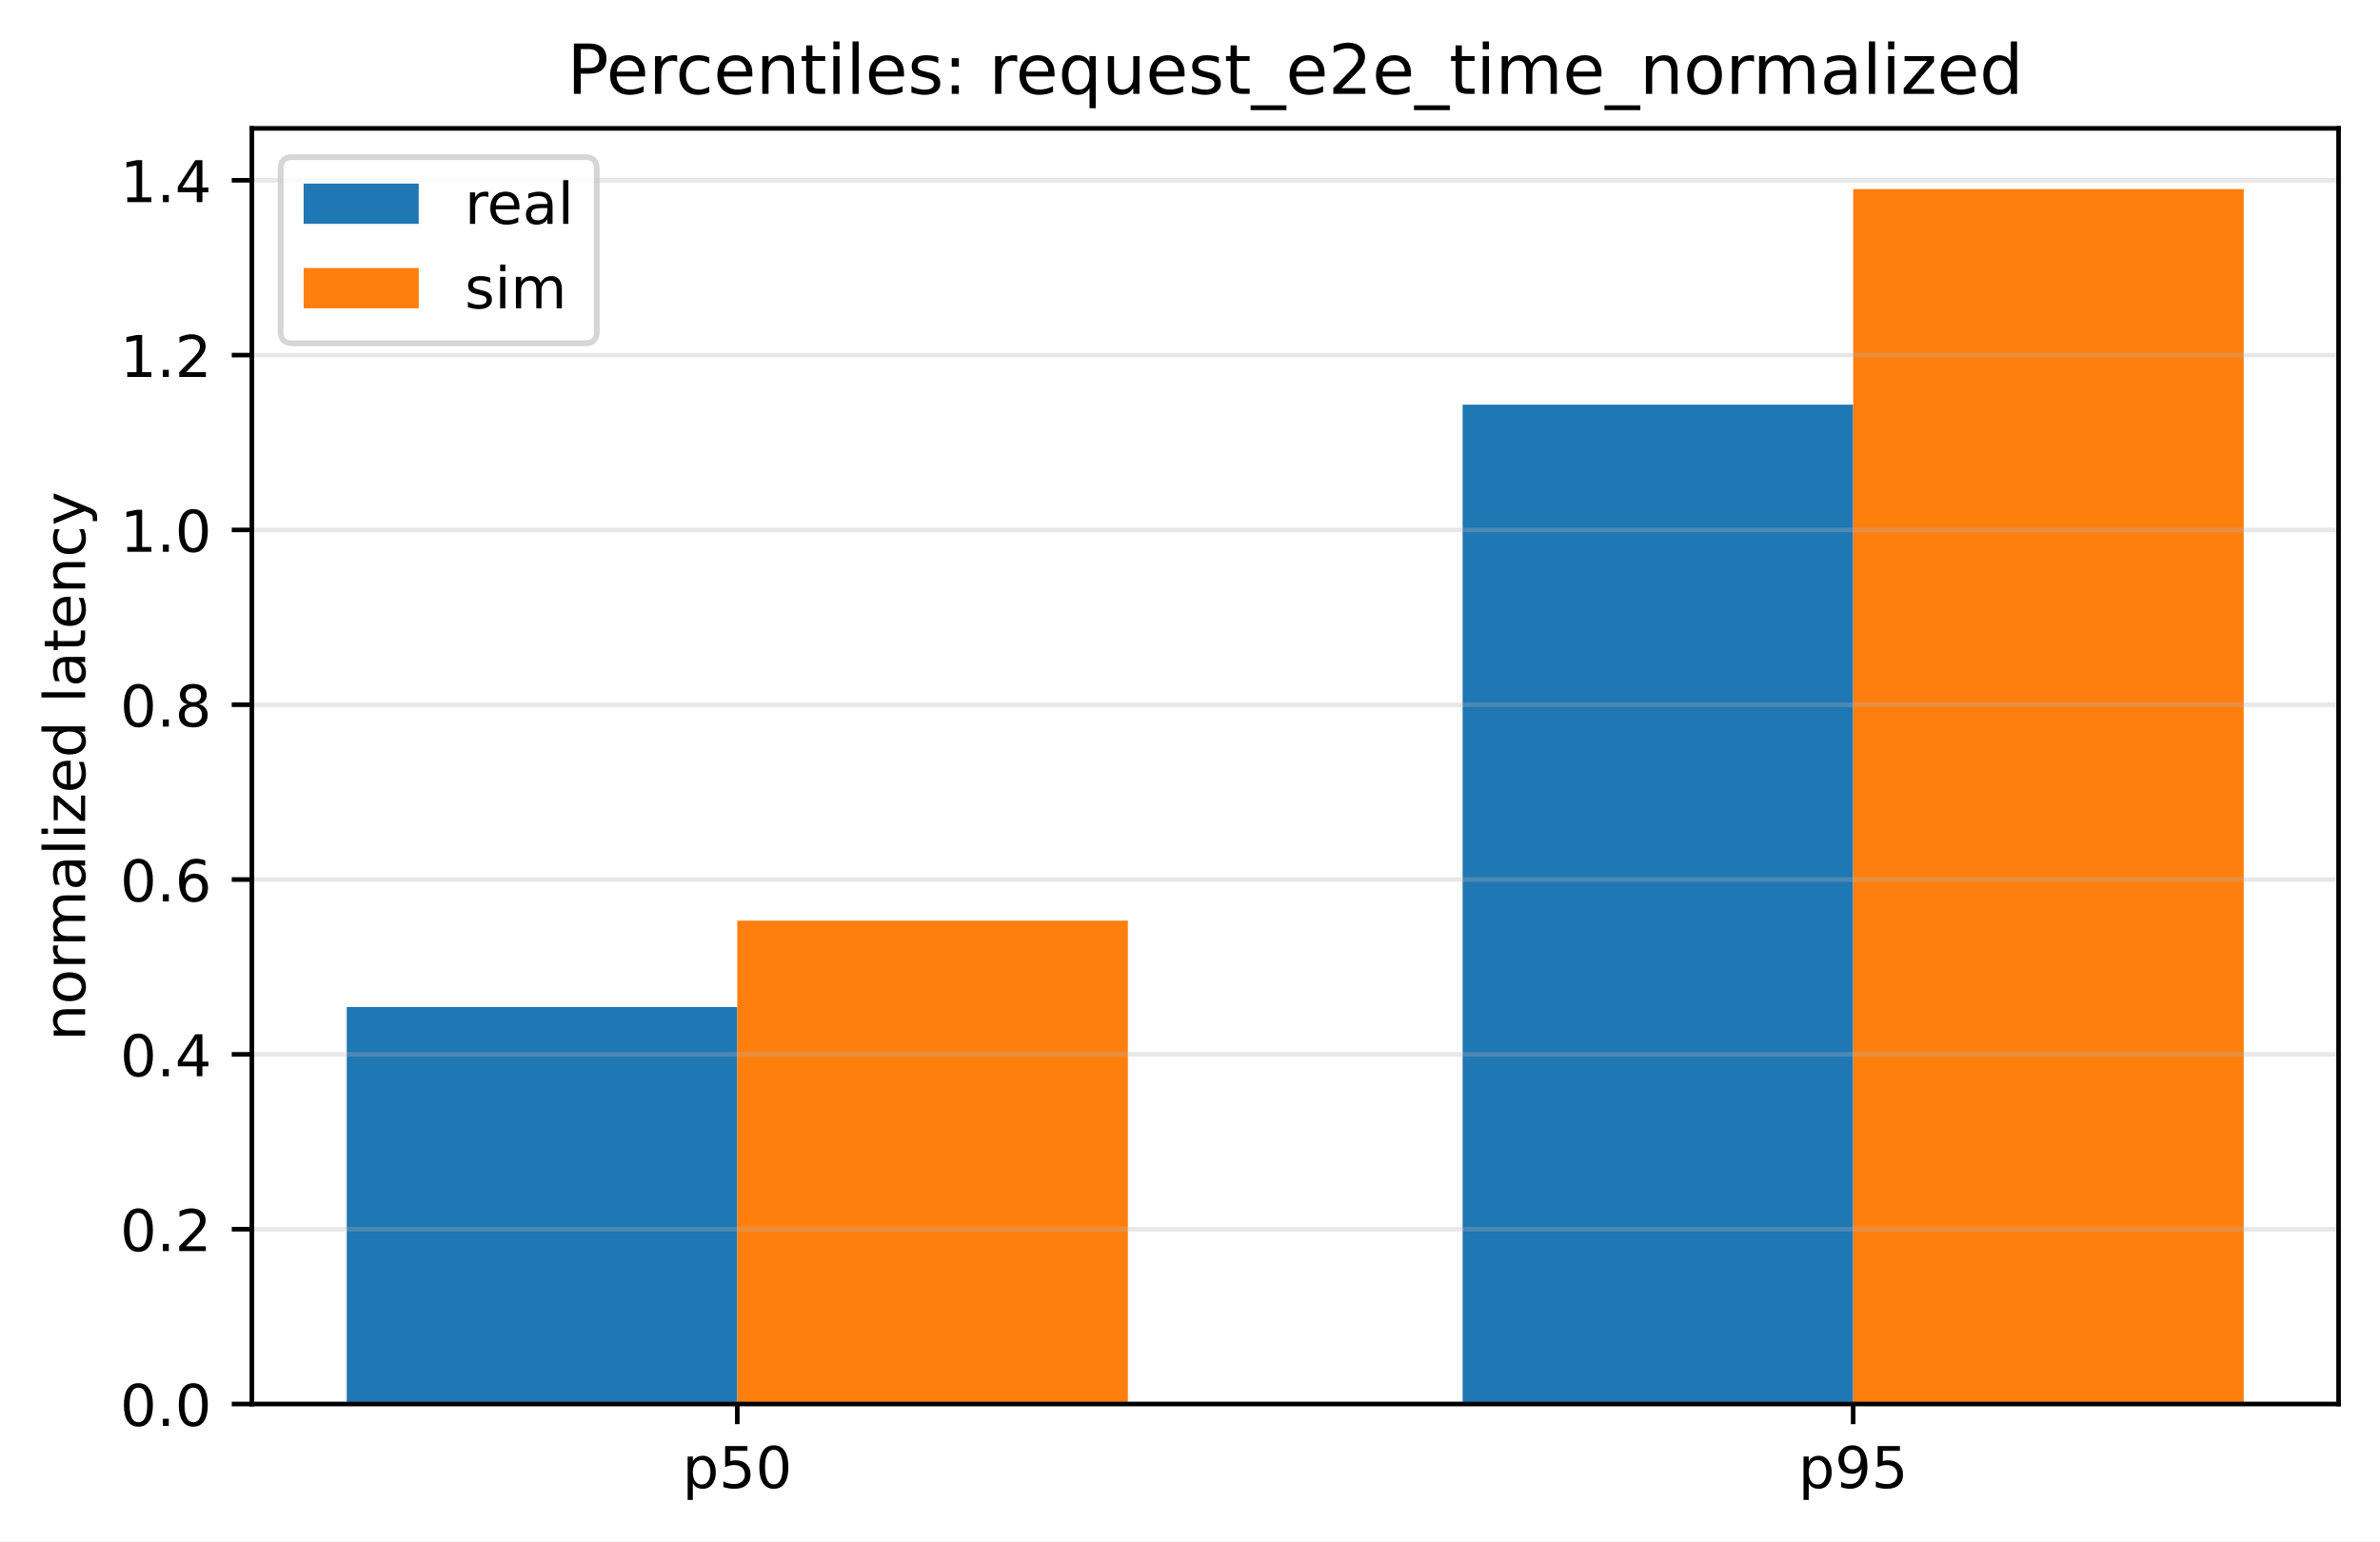
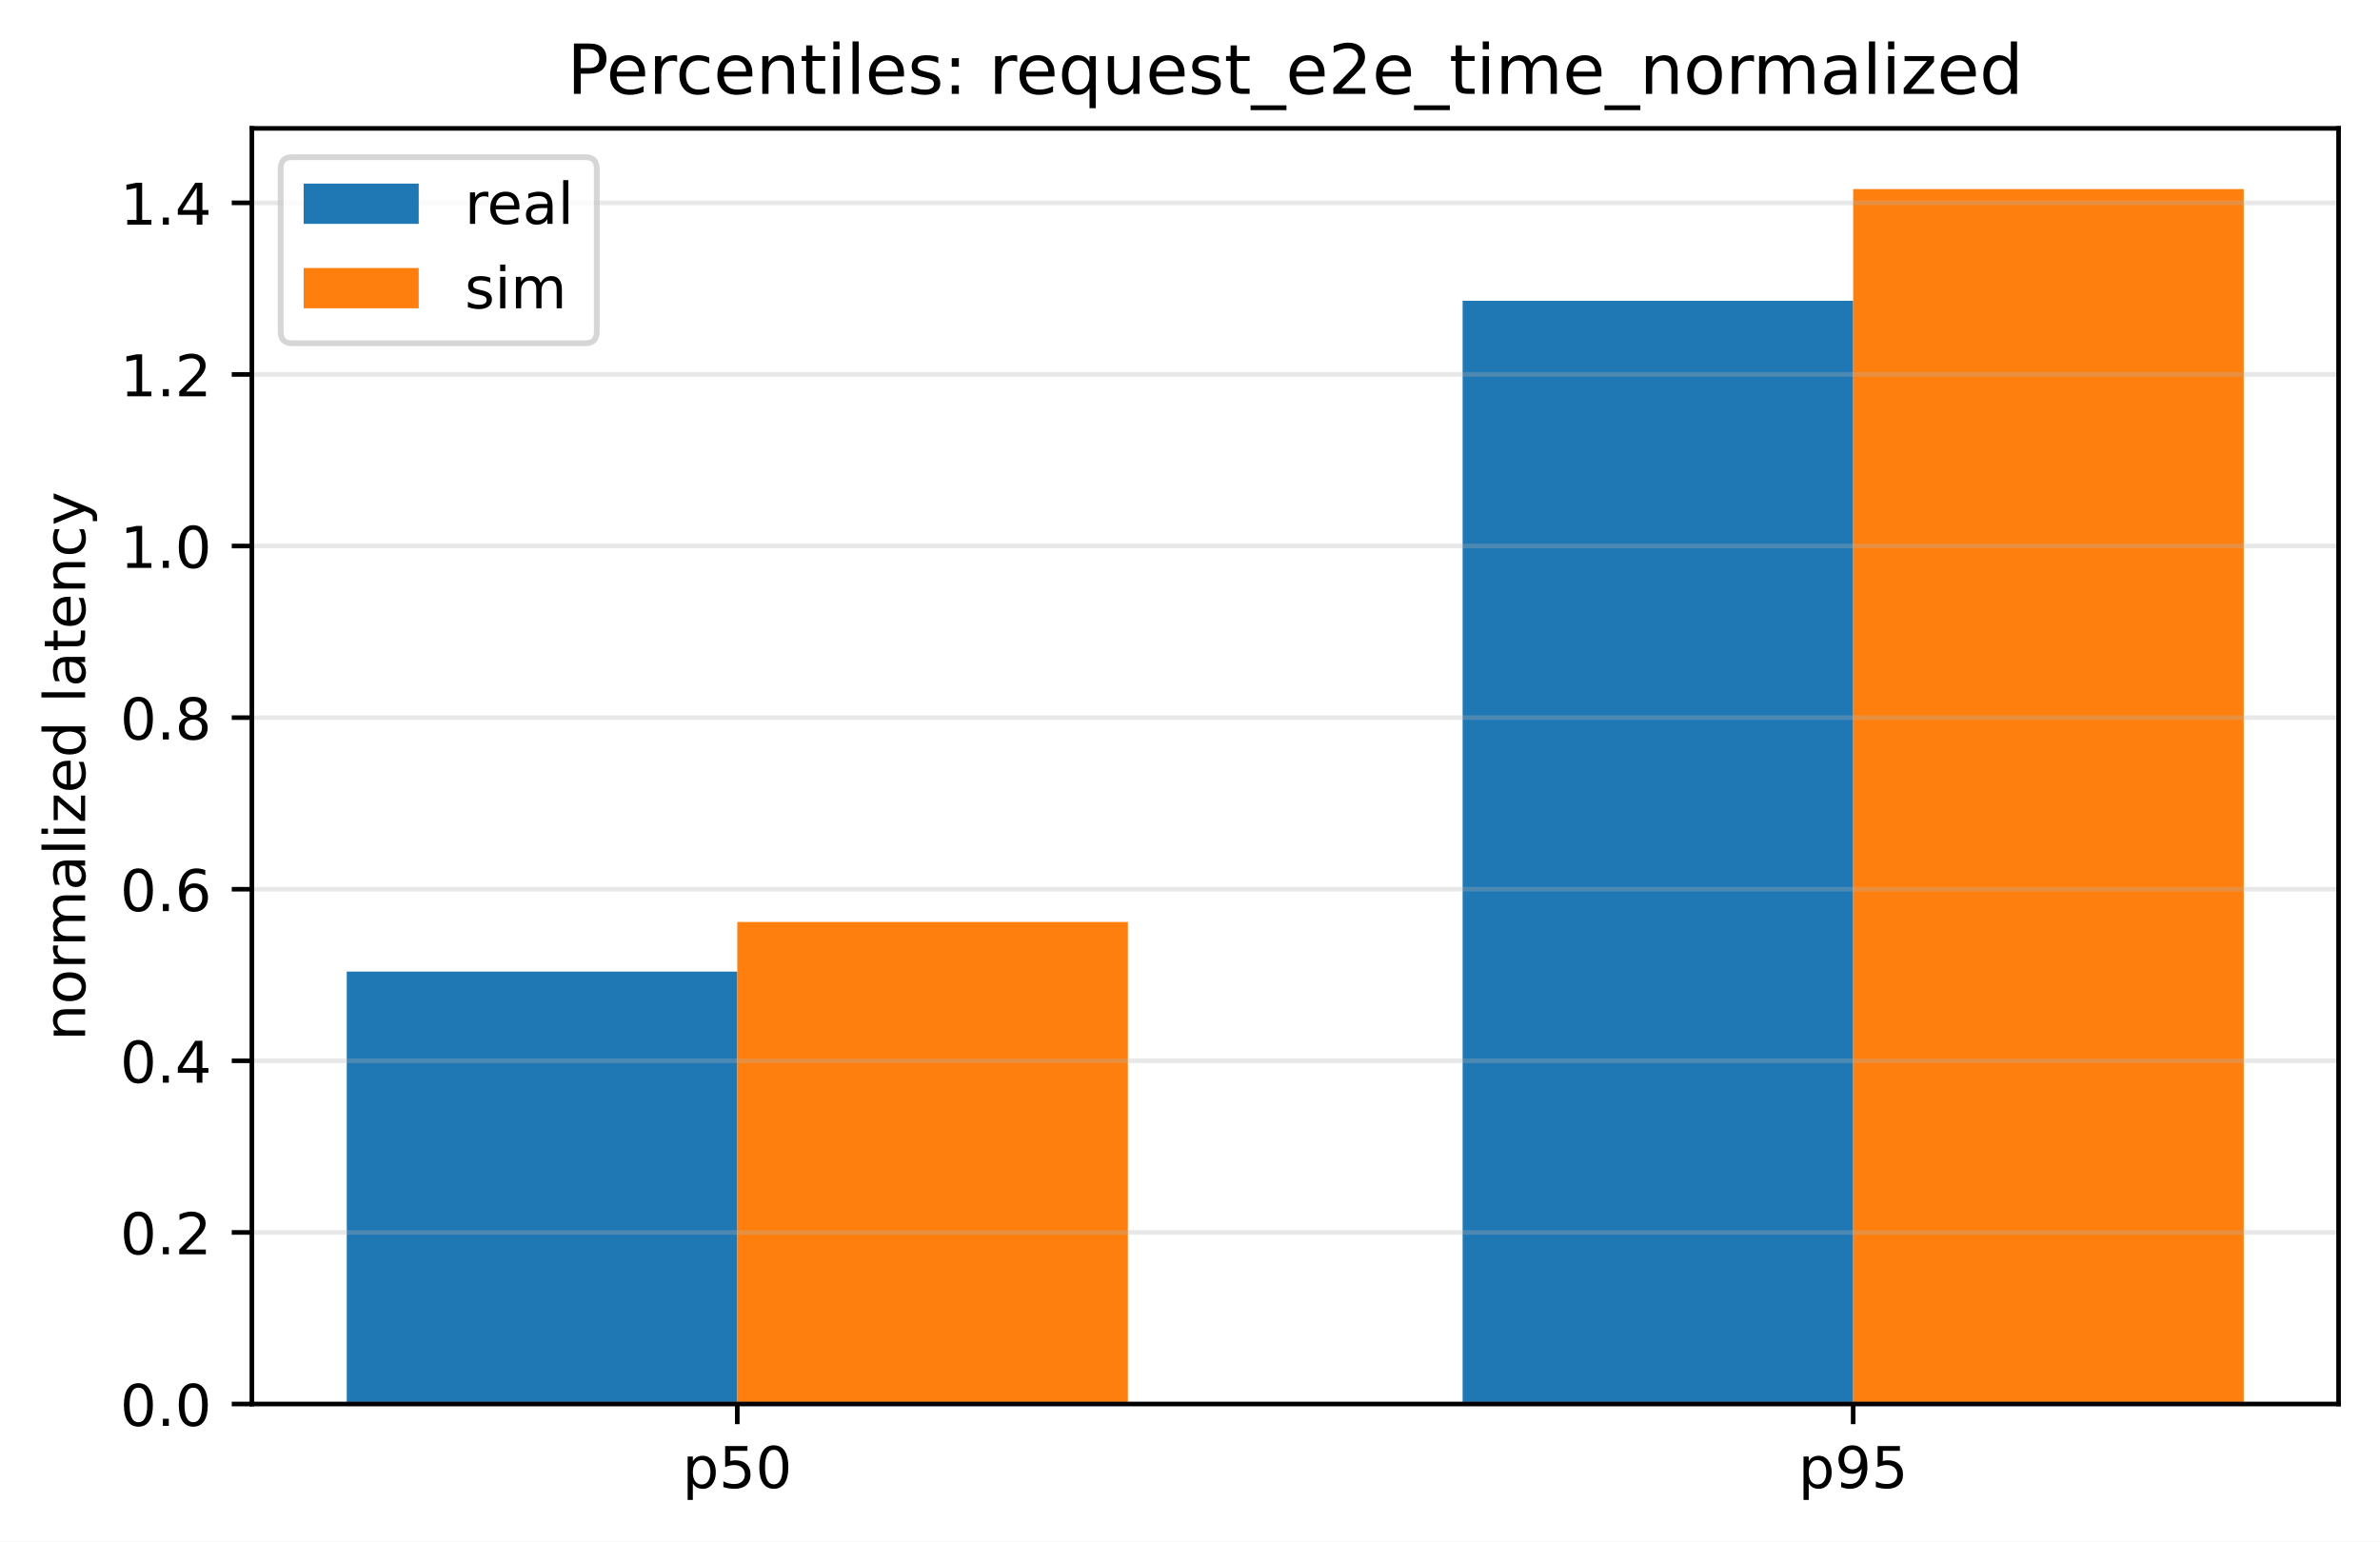
<svg xmlns="http://www.w3.org/2000/svg" xmlns:xlink="http://www.w3.org/1999/xlink" width="413.681pt" height="267.956pt" viewBox="0 0 413.681 267.956" version="1.1">
  <defs>
    <style type="text/css">*{stroke-linejoin: round; stroke-linecap: butt}</style>
  </defs>
  <g id="figure_1">
    <g id="patch_1">
      <path d="M 0 267.956  L 413.681 267.956  L 413.681 0  L 0 0  z " style="fill: #ffffff" />
    </g>
    <g id="axes_1">
      <g id="patch_2">
        <path d="M 43.781 244.078  L 406.481 244.078  L 406.481 22.318  L 43.781 22.318  z " style="fill: #ffffff" />
      </g>
      <g id="patch_3">
-         <path d="M 60.268 244.078  L 128.153 244.078  L 128.153 175.066  L 60.268 175.066  z " clip-path="url(#p153c83474e)" style="fill: #1f77b4" />
+         <path d="M 60.268 244.078  L 128.153 244.078  L 128.153 168.901  L 60.268 168.901  z " clip-path="url(#p427561ebef)" style="fill: #1f77b4" />
      </g>
      <g id="patch_4">
-         <path d="M 254.225 244.078  L 322.11 244.078  L 322.11 70.345  L 254.225 70.345  z " clip-path="url(#p153c83474e)" style="fill: #1f77b4" />
+         <path d="M 254.225 244.078  L 322.11 244.078  L 322.11 52.286  L 254.225 52.286  z " clip-path="url(#p427561ebef)" style="fill: #1f77b4" />
      </g>
      <g id="patch_5">
-         <path d="M 128.153 244.078  L 196.038 244.078  L 196.038 160.04  L 128.153 160.04  z " clip-path="url(#p153c83474e)" style="fill: #ff7f0e" />
+         <path d="M 128.153 244.078  L 196.038 244.078  L 196.038 160.273  L 128.153 160.273  z " clip-path="url(#p427561ebef)" style="fill: #ff7f0e" />
      </g>
      <g id="patch_6">
-         <path d="M 322.11 244.078  L 389.995 244.078  L 389.995 32.878  L 322.11 32.878  z " clip-path="url(#p153c83474e)" style="fill: #ff7f0e" />
+         <path d="M 322.11 244.078  L 389.995 244.078  L 389.995 32.878  L 322.11 32.878  z " clip-path="url(#p427561ebef)" style="fill: #ff7f0e" />
      </g>
      <g id="matplotlib.axis_1">
        <g id="xtick_1">
          <g id="line2d_1">
            <defs>
-               <path id="me3eec54901" d="M 0 0  L 0 3.5  " style="stroke: #000000; stroke-width: 0.8" />
+               <path id="m66212d09f5" d="M 0 0  L 0 3.5  " style="stroke: #000000; stroke-width: 0.8" />
            </defs>
            <g>
-               <use xlink:href="#me3eec54901" x="128.153" y="244.078" style="stroke: #000000; stroke-width: 0.8" />
+               <use xlink:href="#m66212d09f5" x="128.153" y="244.078" style="stroke: #000000; stroke-width: 0.8" />
            </g>
          </g>
          <g id="text_1">
            <g transform="translate(118.6159 258.6766) scale(0.1 -0.1)">
              <defs>
                <path id="DejaVuSans-70" d="M 1159 525  L 1159 -1331  L 581 -1331  L 581 3500  L 1159 3500  L 1159 2969  Q 1341 3281 1617 3432  Q 1894 3584 2278 3584  Q 2916 3584 3314 3078  Q 3713 2572 3713 1747  Q 3713 922 3314 415  Q 2916 -91 2278 -91  Q 1894 -91 1617 61  Q 1341 213 1159 525  z M 3116 1747  Q 3116 2381 2855 2742  Q 2594 3103 2138 3103  Q 1681 3103 1420 2742  Q 1159 2381 1159 1747  Q 1159 1113 1420 752  Q 1681 391 2138 391  Q 2594 391 2855 752  Q 3116 1113 3116 1747  z " transform="scale(0.015625)" />
                <path id="DejaVuSans-35" d="M 691 4666  L 3169 4666  L 3169 4134  L 1269 4134  L 1269 2991  Q 1406 3038 1543 3061  Q 1681 3084 1819 3084  Q 2600 3084 3056 2656  Q 3513 2228 3513 1497  Q 3513 744 3044 326  Q 2575 -91 1722 -91  Q 1428 -91 1123 -41  Q 819 9 494 109  L 494 744  Q 775 591 1075 516  Q 1375 441 1709 441  Q 2250 441 2565 725  Q 2881 1009 2881 1497  Q 2881 1984 2565 2268  Q 2250 2553 1709 2553  Q 1456 2553 1204 2497  Q 953 2441 691 2322  L 691 4666  z " transform="scale(0.015625)" />
                <path id="DejaVuSans-30" d="M 2034 4250  Q 1547 4250 1301 3770  Q 1056 3291 1056 2328  Q 1056 1369 1301 889  Q 1547 409 2034 409  Q 2525 409 2770 889  Q 3016 1369 3016 2328  Q 3016 3291 2770 3770  Q 2525 4250 2034 4250  z M 2034 4750  Q 2819 4750 3233 4129  Q 3647 3509 3647 2328  Q 3647 1150 3233 529  Q 2819 -91 2034 -91  Q 1250 -91 836 529  Q 422 1150 422 2328  Q 422 3509 836 4129  Q 1250 4750 2034 4750  z " transform="scale(0.015625)" />
              </defs>
              <use xlink:href="#DejaVuSans-70" />
              <use xlink:href="#DejaVuSans-35" transform="translate(63.47656 0)" />
              <use xlink:href="#DejaVuSans-30" transform="translate(127.0996 0)" />
            </g>
          </g>
        </g>
        <g id="xtick_2">
          <g id="line2d_2">
            <g>
-               <use xlink:href="#me3eec54901" x="322.11" y="244.078" style="stroke: #000000; stroke-width: 0.8" />
+               <use xlink:href="#m66212d09f5" x="322.11" y="244.078" style="stroke: #000000; stroke-width: 0.8" />
            </g>
          </g>
          <g id="text_2">
            <g transform="translate(312.5731 258.6766) scale(0.1 -0.1)">
              <defs>
                <path id="DejaVuSans-39" d="M 703 97  L 703 672  Q 941 559 1184 500  Q 1428 441 1663 441  Q 2288 441 2617 861  Q 2947 1281 2994 2138  Q 2813 1869 2534 1725  Q 2256 1581 1919 1581  Q 1219 1581 811 2004  Q 403 2428 403 3163  Q 403 3881 828 4315  Q 1253 4750 1959 4750  Q 2769 4750 3195 4129  Q 3622 3509 3622 2328  Q 3622 1225 3098 567  Q 2575 -91 1691 -91  Q 1453 -91 1209 -44  Q 966 3 703 97  z M 1959 2075  Q 2384 2075 2632 2365  Q 2881 2656 2881 3163  Q 2881 3666 2632 3958  Q 2384 4250 1959 4250  Q 1534 4250 1286 3958  Q 1038 3666 1038 3163  Q 1038 2656 1286 2365  Q 1534 2075 1959 2075  z " transform="scale(0.015625)" />
              </defs>
              <use xlink:href="#DejaVuSans-70" />
              <use xlink:href="#DejaVuSans-39" transform="translate(63.47656 0)" />
              <use xlink:href="#DejaVuSans-35" transform="translate(127.0996 0)" />
            </g>
          </g>
        </g>
      </g>
      <g id="matplotlib.axis_2">
        <g id="ytick_1">
          <g id="line2d_3">
-             <path d="M 43.781 244.078  L 406.481 244.078  " clip-path="url(#p153c83474e)" style="fill: none; stroke: #b0b0b0; stroke-opacity: 0.3; stroke-width: 0.8; stroke-linecap: square" />
+             <path d="M 43.781 244.078  L 406.481 244.078  " clip-path="url(#p427561ebef)" style="fill: none; stroke: #b0b0b0; stroke-opacity: 0.3; stroke-width: 0.8; stroke-linecap: square" />
          </g>
          <g id="line2d_4">
            <defs>
-               <path id="mb2bf81fbe6" d="M 0 0  L -3.5 0  " style="stroke: #000000; stroke-width: 0.8" />
+               <path id="m6709bab7e6" d="M 0 0  L -3.5 0  " style="stroke: #000000; stroke-width: 0.8" />
            </defs>
            <g>
-               <use xlink:href="#mb2bf81fbe6" x="43.781" y="244.078" style="stroke: #000000; stroke-width: 0.8" />
+               <use xlink:href="#m6709bab7e6" x="43.781" y="244.078" style="stroke: #000000; stroke-width: 0.8" />
            </g>
          </g>
          <g id="text_3">
            <g transform="translate(20.87813 247.8773) scale(0.1 -0.1)">
              <defs>
                <path id="DejaVuSans-2e" d="M 684 794  L 1344 794  L 1344 0  L 684 0  L 684 794  z " transform="scale(0.015625)" />
              </defs>
              <use xlink:href="#DejaVuSans-30" />
              <use xlink:href="#DejaVuSans-2e" transform="translate(63.62305 0)" />
              <use xlink:href="#DejaVuSans-30" transform="translate(95.41016 0)" />
            </g>
          </g>
        </g>
        <g id="ytick_2">
          <g id="line2d_5">
-             <path d="M 43.781 213.687  L 406.481 213.687  " clip-path="url(#p153c83474e)" style="fill: none; stroke: #b0b0b0; stroke-opacity: 0.3; stroke-width: 0.8; stroke-linecap: square" />
+             <path d="M 43.781 214.247  L 406.481 214.247  " clip-path="url(#p427561ebef)" style="fill: none; stroke: #b0b0b0; stroke-opacity: 0.3; stroke-width: 0.8; stroke-linecap: square" />
          </g>
          <g id="line2d_6">
            <g>
-               <use xlink:href="#mb2bf81fbe6" x="43.781" y="213.687" style="stroke: #000000; stroke-width: 0.8" />
+               <use xlink:href="#m6709bab7e6" x="43.781" y="214.247" style="stroke: #000000; stroke-width: 0.8" />
            </g>
          </g>
          <g id="text_4">
-             <g transform="translate(20.87813 217.4862) scale(0.1 -0.1)">
+             <g transform="translate(20.87813 218.0461) scale(0.1 -0.1)">
              <defs>
                <path id="DejaVuSans-32" d="M 1228 531  L 3431 531  L 3431 0  L 469 0  L 469 531  Q 828 903 1448 1529  Q 2069 2156 2228 2338  Q 2531 2678 2651 2914  Q 2772 3150 2772 3378  Q 2772 3750 2511 3984  Q 2250 4219 1831 4219  Q 1534 4219 1204 4116  Q 875 4013 500 3803  L 500 4441  Q 881 4594 1212 4672  Q 1544 4750 1819 4750  Q 2544 4750 2975 4387  Q 3406 4025 3406 3419  Q 3406 3131 3298 2873  Q 3191 2616 2906 2266  Q 2828 2175 2409 1742  Q 1991 1309 1228 531  z " transform="scale(0.015625)" />
              </defs>
              <use xlink:href="#DejaVuSans-30" />
              <use xlink:href="#DejaVuSans-2e" transform="translate(63.62305 0)" />
              <use xlink:href="#DejaVuSans-32" transform="translate(95.41016 0)" />
            </g>
          </g>
        </g>
        <g id="ytick_3">
          <g id="line2d_7">
-             <path d="M 43.781 183.296  L 406.481 183.296  " clip-path="url(#p153c83474e)" style="fill: none; stroke: #b0b0b0; stroke-opacity: 0.3; stroke-width: 0.8; stroke-linecap: square" />
+             <path d="M 43.781 184.416  L 406.481 184.416  " clip-path="url(#p427561ebef)" style="fill: none; stroke: #b0b0b0; stroke-opacity: 0.3; stroke-width: 0.8; stroke-linecap: square" />
          </g>
          <g id="line2d_8">
            <g>
-               <use xlink:href="#mb2bf81fbe6" x="43.781" y="183.296" style="stroke: #000000; stroke-width: 0.8" />
+               <use xlink:href="#m6709bab7e6" x="43.781" y="184.416" style="stroke: #000000; stroke-width: 0.8" />
            </g>
          </g>
          <g id="text_5">
-             <g transform="translate(20.87813 187.095) scale(0.1 -0.1)">
+             <g transform="translate(20.87813 188.2148) scale(0.1 -0.1)">
              <defs>
                <path id="DejaVuSans-34" d="M 2419 4116  L 825 1625  L 2419 1625  L 2419 4116  z M 2253 4666  L 3047 4666  L 3047 1625  L 3713 1625  L 3713 1100  L 3047 1100  L 3047 0  L 2419 0  L 2419 1100  L 313 1100  L 313 1709  L 2253 4666  z " transform="scale(0.015625)" />
              </defs>
              <use xlink:href="#DejaVuSans-30" />
              <use xlink:href="#DejaVuSans-2e" transform="translate(63.62305 0)" />
              <use xlink:href="#DejaVuSans-34" transform="translate(95.41016 0)" />
            </g>
          </g>
        </g>
        <g id="ytick_4">
          <g id="line2d_9">
-             <path d="M 43.781 152.905  L 406.481 152.905  " clip-path="url(#p153c83474e)" style="fill: none; stroke: #b0b0b0; stroke-opacity: 0.3; stroke-width: 0.8; stroke-linecap: square" />
+             <path d="M 43.781 154.584  L 406.481 154.584  " clip-path="url(#p427561ebef)" style="fill: none; stroke: #b0b0b0; stroke-opacity: 0.3; stroke-width: 0.8; stroke-linecap: square" />
          </g>
          <g id="line2d_10">
            <g>
-               <use xlink:href="#mb2bf81fbe6" x="43.781" y="152.905" style="stroke: #000000; stroke-width: 0.8" />
+               <use xlink:href="#m6709bab7e6" x="43.781" y="154.584" style="stroke: #000000; stroke-width: 0.8" />
            </g>
          </g>
          <g id="text_6">
-             <g transform="translate(20.87813 156.7038) scale(0.1 -0.1)">
+             <g transform="translate(20.87813 158.3835) scale(0.1 -0.1)">
              <defs>
                <path id="DejaVuSans-36" d="M 2113 2584  Q 1688 2584 1439 2293  Q 1191 2003 1191 1497  Q 1191 994 1439 701  Q 1688 409 2113 409  Q 2538 409 2786 701  Q 3034 994 3034 1497  Q 3034 2003 2786 2293  Q 2538 2584 2113 2584  z M 3366 4563  L 3366 3988  Q 3128 4100 2886 4159  Q 2644 4219 2406 4219  Q 1781 4219 1451 3797  Q 1122 3375 1075 2522  Q 1259 2794 1537 2939  Q 1816 3084 2150 3084  Q 2853 3084 3261 2657  Q 3669 2231 3669 1497  Q 3669 778 3244 343  Q 2819 -91 2113 -91  Q 1303 -91 875 529  Q 447 1150 447 2328  Q 447 3434 972 4092  Q 1497 4750 2381 4750  Q 2619 4750 2861 4703  Q 3103 4656 3366 4563  z " transform="scale(0.015625)" />
              </defs>
              <use xlink:href="#DejaVuSans-30" />
              <use xlink:href="#DejaVuSans-2e" transform="translate(63.62305 0)" />
              <use xlink:href="#DejaVuSans-36" transform="translate(95.41016 0)" />
            </g>
          </g>
        </g>
        <g id="ytick_5">
          <g id="line2d_11">
-             <path d="M 43.781 122.513  L 406.481 122.513  " clip-path="url(#p153c83474e)" style="fill: none; stroke: #b0b0b0; stroke-opacity: 0.3; stroke-width: 0.8; stroke-linecap: square" />
+             <path d="M 43.781 124.753  L 406.481 124.753  " clip-path="url(#p427561ebef)" style="fill: none; stroke: #b0b0b0; stroke-opacity: 0.3; stroke-width: 0.8; stroke-linecap: square" />
          </g>
          <g id="line2d_12">
            <g>
-               <use xlink:href="#mb2bf81fbe6" x="43.781" y="122.513" style="stroke: #000000; stroke-width: 0.8" />
+               <use xlink:href="#m6709bab7e6" x="43.781" y="124.753" style="stroke: #000000; stroke-width: 0.8" />
            </g>
          </g>
          <g id="text_7">
-             <g transform="translate(20.87813 126.3126) scale(0.1 -0.1)">
+             <g transform="translate(20.87813 128.5522) scale(0.1 -0.1)">
              <defs>
                <path id="DejaVuSans-38" d="M 2034 2216  Q 1584 2216 1326 1975  Q 1069 1734 1069 1313  Q 1069 891 1326 650  Q 1584 409 2034 409  Q 2484 409 2743 651  Q 3003 894 3003 1313  Q 3003 1734 2745 1975  Q 2488 2216 2034 2216  z M 1403 2484  Q 997 2584 770 2862  Q 544 3141 544 3541  Q 544 4100 942 4425  Q 1341 4750 2034 4750  Q 2731 4750 3128 4425  Q 3525 4100 3525 3541  Q 3525 3141 3298 2862  Q 3072 2584 2669 2484  Q 3125 2378 3379 2068  Q 3634 1759 3634 1313  Q 3634 634 3220 271  Q 2806 -91 2034 -91  Q 1263 -91 848 271  Q 434 634 434 1313  Q 434 1759 690 2068  Q 947 2378 1403 2484  z M 1172 3481  Q 1172 3119 1398 2916  Q 1625 2713 2034 2713  Q 2441 2713 2670 2916  Q 2900 3119 2900 3481  Q 2900 3844 2670 4047  Q 2441 4250 2034 4250  Q 1625 4250 1398 4047  Q 1172 3844 1172 3481  z " transform="scale(0.015625)" />
              </defs>
              <use xlink:href="#DejaVuSans-30" />
              <use xlink:href="#DejaVuSans-2e" transform="translate(63.62305 0)" />
              <use xlink:href="#DejaVuSans-38" transform="translate(95.41016 0)" />
            </g>
          </g>
        </g>
        <g id="ytick_6">
          <g id="line2d_13">
-             <path d="M 43.781 92.122  L 406.481 92.122  " clip-path="url(#p153c83474e)" style="fill: none; stroke: #b0b0b0; stroke-opacity: 0.3; stroke-width: 0.8; stroke-linecap: square" />
+             <path d="M 43.781 94.922  L 406.481 94.922  " clip-path="url(#p427561ebef)" style="fill: none; stroke: #b0b0b0; stroke-opacity: 0.3; stroke-width: 0.8; stroke-linecap: square" />
          </g>
          <g id="line2d_14">
            <g>
-               <use xlink:href="#mb2bf81fbe6" x="43.781" y="92.122" style="stroke: #000000; stroke-width: 0.8" />
+               <use xlink:href="#m6709bab7e6" x="43.781" y="94.922" style="stroke: #000000; stroke-width: 0.8" />
            </g>
          </g>
          <g id="text_8">
-             <g transform="translate(20.87813 95.92138) scale(0.1 -0.1)">
+             <g transform="translate(20.87813 98.72087) scale(0.1 -0.1)">
              <defs>
                <path id="DejaVuSans-31" d="M 794 531  L 1825 531  L 1825 4091  L 703 3866  L 703 4441  L 1819 4666  L 2450 4666  L 2450 531  L 3481 531  L 3481 0  L 794 0  L 794 531  z " transform="scale(0.015625)" />
              </defs>
              <use xlink:href="#DejaVuSans-31" />
              <use xlink:href="#DejaVuSans-2e" transform="translate(63.62305 0)" />
              <use xlink:href="#DejaVuSans-30" transform="translate(95.41016 0)" />
            </g>
          </g>
        </g>
        <g id="ytick_7">
          <g id="line2d_15">
-             <path d="M 43.781 61.731  L 406.481 61.731  " clip-path="url(#p153c83474e)" style="fill: none; stroke: #b0b0b0; stroke-opacity: 0.3; stroke-width: 0.8; stroke-linecap: square" />
+             <path d="M 43.781 65.09  L 406.481 65.09  " clip-path="url(#p427561ebef)" style="fill: none; stroke: #b0b0b0; stroke-opacity: 0.3; stroke-width: 0.8; stroke-linecap: square" />
          </g>
          <g id="line2d_16">
            <g>
-               <use xlink:href="#mb2bf81fbe6" x="43.781" y="61.731" style="stroke: #000000; stroke-width: 0.8" />
+               <use xlink:href="#m6709bab7e6" x="43.781" y="65.09" style="stroke: #000000; stroke-width: 0.8" />
            </g>
          </g>
          <g id="text_9">
-             <g transform="translate(20.87813 65.53019) scale(0.1 -0.1)">
+             <g transform="translate(20.87813 68.88958) scale(0.1 -0.1)">
              <use xlink:href="#DejaVuSans-31" />
              <use xlink:href="#DejaVuSans-2e" transform="translate(63.62305 0)" />
              <use xlink:href="#DejaVuSans-32" transform="translate(95.41016 0)" />
            </g>
          </g>
        </g>
        <g id="ytick_8">
          <g id="line2d_17">
-             <path d="M 43.781 31.34  L 406.481 31.34  " clip-path="url(#p153c83474e)" style="fill: none; stroke: #b0b0b0; stroke-opacity: 0.3; stroke-width: 0.8; stroke-linecap: square" />
+             <path d="M 43.781 35.259  L 406.481 35.259  " clip-path="url(#p427561ebef)" style="fill: none; stroke: #b0b0b0; stroke-opacity: 0.3; stroke-width: 0.8; stroke-linecap: square" />
          </g>
          <g id="line2d_18">
            <g>
-               <use xlink:href="#mb2bf81fbe6" x="43.781" y="31.34" style="stroke: #000000; stroke-width: 0.8" />
+               <use xlink:href="#m6709bab7e6" x="43.781" y="35.259" style="stroke: #000000; stroke-width: 0.8" />
            </g>
          </g>
          <g id="text_10">
-             <g transform="translate(20.87813 35.139) scale(0.1 -0.1)">
+             <g transform="translate(20.87813 39.05828) scale(0.1 -0.1)">
              <use xlink:href="#DejaVuSans-31" />
              <use xlink:href="#DejaVuSans-2e" transform="translate(63.62305 0)" />
              <use xlink:href="#DejaVuSans-34" transform="translate(95.41016 0)" />
            </g>
          </g>
        </g>
        <g id="text_11">
          <g transform="translate(14.79844 180.938) rotate(-90) scale(0.1 -0.1)">
            <defs>
              <path id="DejaVuSans-6e" d="M 3513 2113  L 3513 0  L 2938 0  L 2938 2094  Q 2938 2591 2744 2837  Q 2550 3084 2163 3084  Q 1697 3084 1428 2787  Q 1159 2491 1159 1978  L 1159 0  L 581 0  L 581 3500  L 1159 3500  L 1159 2956  Q 1366 3272 1645 3428  Q 1925 3584 2291 3584  Q 2894 3584 3203 3211  Q 3513 2838 3513 2113  z " transform="scale(0.015625)" />
              <path id="DejaVuSans-6f" d="M 1959 3097  Q 1497 3097 1228 2736  Q 959 2375 959 1747  Q 959 1119 1226 758  Q 1494 397 1959 397  Q 2419 397 2687 759  Q 2956 1122 2956 1747  Q 2956 2369 2687 2733  Q 2419 3097 1959 3097  z M 1959 3584  Q 2709 3584 3137 3096  Q 3566 2609 3566 1747  Q 3566 888 3137 398  Q 2709 -91 1959 -91  Q 1206 -91 779 398  Q 353 888 353 1747  Q 353 2609 779 3096  Q 1206 3584 1959 3584  z " transform="scale(0.015625)" />
              <path id="DejaVuSans-72" d="M 2631 2963  Q 2534 3019 2420 3045  Q 2306 3072 2169 3072  Q 1681 3072 1420 2755  Q 1159 2438 1159 1844  L 1159 0  L 581 0  L 581 3500  L 1159 3500  L 1159 2956  Q 1341 3275 1631 3429  Q 1922 3584 2338 3584  Q 2397 3584 2469 3576  Q 2541 3569 2628 3553  L 2631 2963  z " transform="scale(0.015625)" />
              <path id="DejaVuSans-6d" d="M 3328 2828  Q 3544 3216 3844 3400  Q 4144 3584 4550 3584  Q 5097 3584 5394 3201  Q 5691 2819 5691 2113  L 5691 0  L 5113 0  L 5113 2094  Q 5113 2597 4934 2840  Q 4756 3084 4391 3084  Q 3944 3084 3684 2787  Q 3425 2491 3425 1978  L 3425 0  L 2847 0  L 2847 2094  Q 2847 2600 2669 2842  Q 2491 3084 2119 3084  Q 1678 3084 1418 2786  Q 1159 2488 1159 1978  L 1159 0  L 581 0  L 581 3500  L 1159 3500  L 1159 2956  Q 1356 3278 1631 3431  Q 1906 3584 2284 3584  Q 2666 3584 2933 3390  Q 3200 3197 3328 2828  z " transform="scale(0.015625)" />
              <path id="DejaVuSans-61" d="M 2194 1759  Q 1497 1759 1228 1600  Q 959 1441 959 1056  Q 959 750 1161 570  Q 1363 391 1709 391  Q 2188 391 2477 730  Q 2766 1069 2766 1631  L 2766 1759  L 2194 1759  z M 3341 1997  L 3341 0  L 2766 0  L 2766 531  Q 2569 213 2275 61  Q 1981 -91 1556 -91  Q 1019 -91 701 211  Q 384 513 384 1019  Q 384 1609 779 1909  Q 1175 2209 1959 2209  L 2766 2209  L 2766 2266  Q 2766 2663 2505 2880  Q 2244 3097 1772 3097  Q 1472 3097 1187 3025  Q 903 2953 641 2809  L 641 3341  Q 956 3463 1253 3523  Q 1550 3584 1831 3584  Q 2591 3584 2966 3190  Q 3341 2797 3341 1997  z " transform="scale(0.015625)" />
              <path id="DejaVuSans-6c" d="M 603 4863  L 1178 4863  L 1178 0  L 603 0  L 603 4863  z " transform="scale(0.015625)" />
              <path id="DejaVuSans-69" d="M 603 3500  L 1178 3500  L 1178 0  L 603 0  L 603 3500  z M 603 4863  L 1178 4863  L 1178 4134  L 603 4134  L 603 4863  z " transform="scale(0.015625)" />
              <path id="DejaVuSans-7a" d="M 353 3500  L 3084 3500  L 3084 2975  L 922 459  L 3084 459  L 3084 0  L 275 0  L 275 525  L 2438 3041  L 353 3041  L 353 3500  z " transform="scale(0.015625)" />
              <path id="DejaVuSans-65" d="M 3597 1894  L 3597 1613  L 953 1613  Q 991 1019 1311 708  Q 1631 397 2203 397  Q 2534 397 2845 478  Q 3156 559 3463 722  L 3463 178  Q 3153 47 2828 -22  Q 2503 -91 2169 -91  Q 1331 -91 842 396  Q 353 884 353 1716  Q 353 2575 817 3079  Q 1281 3584 2069 3584  Q 2775 3584 3186 3129  Q 3597 2675 3597 1894  z M 3022 2063  Q 3016 2534 2758 2815  Q 2500 3097 2075 3097  Q 1594 3097 1305 2825  Q 1016 2553 972 2059  L 3022 2063  z " transform="scale(0.015625)" />
              <path id="DejaVuSans-64" d="M 2906 2969  L 2906 4863  L 3481 4863  L 3481 0  L 2906 0  L 2906 525  Q 2725 213 2448 61  Q 2172 -91 1784 -91  Q 1150 -91 751 415  Q 353 922 353 1747  Q 353 2572 751 3078  Q 1150 3584 1784 3584  Q 2172 3584 2448 3432  Q 2725 3281 2906 2969  z M 947 1747  Q 947 1113 1208 752  Q 1469 391 1925 391  Q 2381 391 2643 752  Q 2906 1113 2906 1747  Q 2906 2381 2643 2742  Q 2381 3103 1925 3103  Q 1469 3103 1208 2742  Q 947 2381 947 1747  z " transform="scale(0.015625)" />
              <path id="DejaVuSans-20" transform="scale(0.015625)" />
              <path id="DejaVuSans-74" d="M 1172 4494  L 1172 3500  L 2356 3500  L 2356 3053  L 1172 3053  L 1172 1153  Q 1172 725 1289 603  Q 1406 481 1766 481  L 2356 481  L 2356 0  L 1766 0  Q 1100 0 847 248  Q 594 497 594 1153  L 594 3053  L 172 3053  L 172 3500  L 594 3500  L 594 4494  L 1172 4494  z " transform="scale(0.015625)" />
              <path id="DejaVuSans-63" d="M 3122 3366  L 3122 2828  Q 2878 2963 2633 3030  Q 2388 3097 2138 3097  Q 1578 3097 1268 2742  Q 959 2388 959 1747  Q 959 1106 1268 751  Q 1578 397 2138 397  Q 2388 397 2633 464  Q 2878 531 3122 666  L 3122 134  Q 2881 22 2623 -34  Q 2366 -91 2075 -91  Q 1284 -91 818 406  Q 353 903 353 1747  Q 353 2603 823 3093  Q 1294 3584 2113 3584  Q 2378 3584 2631 3529  Q 2884 3475 3122 3366  z " transform="scale(0.015625)" />
              <path id="DejaVuSans-79" d="M 2059 -325  Q 1816 -950 1584 -1140  Q 1353 -1331 966 -1331  L 506 -1331  L 506 -850  L 844 -850  Q 1081 -850 1212 -737  Q 1344 -625 1503 -206  L 1606 56  L 191 3500  L 800 3500  L 1894 763  L 2988 3500  L 3597 3500  L 2059 -325  z " transform="scale(0.015625)" />
            </defs>
            <use xlink:href="#DejaVuSans-6e" />
            <use xlink:href="#DejaVuSans-6f" transform="translate(63.37891 0)" />
            <use xlink:href="#DejaVuSans-72" transform="translate(124.5605 0)" />
            <use xlink:href="#DejaVuSans-6d" transform="translate(163.9238 0)" />
            <use xlink:href="#DejaVuSans-61" transform="translate(261.3359 0)" />
            <use xlink:href="#DejaVuSans-6c" transform="translate(322.6152 0)" />
            <use xlink:href="#DejaVuSans-69" transform="translate(350.3984 0)" />
            <use xlink:href="#DejaVuSans-7a" transform="translate(378.1816 0)" />
            <use xlink:href="#DejaVuSans-65" transform="translate(430.6719 0)" />
            <use xlink:href="#DejaVuSans-64" transform="translate(492.1953 0)" />
            <use xlink:href="#DejaVuSans-20" transform="translate(555.6719 0)" />
            <use xlink:href="#DejaVuSans-6c" transform="translate(587.459 0)" />
            <use xlink:href="#DejaVuSans-61" transform="translate(615.2422 0)" />
            <use xlink:href="#DejaVuSans-74" transform="translate(676.5215 0)" />
            <use xlink:href="#DejaVuSans-65" transform="translate(715.7305 0)" />
            <use xlink:href="#DejaVuSans-6e" transform="translate(777.2539 0)" />
            <use xlink:href="#DejaVuSans-63" transform="translate(840.6328 0)" />
            <use xlink:href="#DejaVuSans-79" transform="translate(895.6133 0)" />
          </g>
        </g>
      </g>
      <g id="patch_7">
        <path d="M 43.781 244.078  L 43.781 22.318  " style="fill: none; stroke: #000000; stroke-width: 0.8; stroke-linejoin: miter; stroke-linecap: square" />
      </g>
      <g id="patch_8">
        <path d="M 406.481 244.078  L 406.481 22.318  " style="fill: none; stroke: #000000; stroke-width: 0.8; stroke-linejoin: miter; stroke-linecap: square" />
      </g>
      <g id="patch_9">
        <path d="M 43.781 244.078  L 406.481 244.078  " style="fill: none; stroke: #000000; stroke-width: 0.8; stroke-linejoin: miter; stroke-linecap: square" />
      </g>
      <g id="patch_10">
        <path d="M 43.781 22.318  L 406.481 22.318  " style="fill: none; stroke: #000000; stroke-width: 0.8; stroke-linejoin: miter; stroke-linecap: square" />
      </g>
      <g id="text_12">
        <g transform="translate(98.58094 16.31812) scale(0.12 -0.12)">
          <defs>
            <path id="DejaVuSans-50" d="M 1259 4147  L 1259 2394  L 2053 2394  Q 2494 2394 2734 2622  Q 2975 2850 2975 3272  Q 2975 3691 2734 3919  Q 2494 4147 2053 4147  L 1259 4147  z M 628 4666  L 2053 4666  Q 2838 4666 3239 4311  Q 3641 3956 3641 3272  Q 3641 2581 3239 2228  Q 2838 1875 2053 1875  L 1259 1875  L 1259 0  L 628 0  L 628 4666  z " transform="scale(0.015625)" />
            <path id="DejaVuSans-73" d="M 2834 3397  L 2834 2853  Q 2591 2978 2328 3040  Q 2066 3103 1784 3103  Q 1356 3103 1142 2972  Q 928 2841 928 2578  Q 928 2378 1081 2264  Q 1234 2150 1697 2047  L 1894 2003  Q 2506 1872 2764 1633  Q 3022 1394 3022 966  Q 3022 478 2636 193  Q 2250 -91 1575 -91  Q 1294 -91 989 -36  Q 684 19 347 128  L 347 722  Q 666 556 975 473  Q 1284 391 1588 391  Q 1994 391 2212 530  Q 2431 669 2431 922  Q 2431 1156 2273 1281  Q 2116 1406 1581 1522  L 1381 1569  Q 847 1681 609 1914  Q 372 2147 372 2553  Q 372 3047 722 3315  Q 1072 3584 1716 3584  Q 2034 3584 2315 3537  Q 2597 3491 2834 3397  z " transform="scale(0.015625)" />
            <path id="DejaVuSans-3a" d="M 750 794  L 1409 794  L 1409 0  L 750 0  L 750 794  z M 750 3309  L 1409 3309  L 1409 2516  L 750 2516  L 750 3309  z " transform="scale(0.015625)" />
            <path id="DejaVuSans-71" d="M 947 1747  Q 947 1113 1208 752  Q 1469 391 1925 391  Q 2381 391 2643 752  Q 2906 1113 2906 1747  Q 2906 2381 2643 2742  Q 2381 3103 1925 3103  Q 1469 3103 1208 2742  Q 947 2381 947 1747  z M 2906 525  Q 2725 213 2448 61  Q 2172 -91 1784 -91  Q 1150 -91 751 415  Q 353 922 353 1747  Q 353 2572 751 3078  Q 1150 3584 1784 3584  Q 2172 3584 2448 3432  Q 2725 3281 2906 2969  L 2906 3500  L 3481 3500  L 3481 -1331  L 2906 -1331  L 2906 525  z " transform="scale(0.015625)" />
            <path id="DejaVuSans-75" d="M 544 1381  L 544 3500  L 1119 3500  L 1119 1403  Q 1119 906 1312 657  Q 1506 409 1894 409  Q 2359 409 2629 706  Q 2900 1003 2900 1516  L 2900 3500  L 3475 3500  L 3475 0  L 2900 0  L 2900 538  Q 2691 219 2414 64  Q 2138 -91 1772 -91  Q 1169 -91 856 284  Q 544 659 544 1381  z M 1991 3584  L 1991 3584  z " transform="scale(0.015625)" />
            <path id="DejaVuSans-5f" d="M 3263 -1063  L 3263 -1509  L -63 -1509  L -63 -1063  L 3263 -1063  z " transform="scale(0.015625)" />
          </defs>
          <use xlink:href="#DejaVuSans-50" />
          <use xlink:href="#DejaVuSans-65" transform="translate(56.67773 0)" />
          <use xlink:href="#DejaVuSans-72" transform="translate(118.2012 0)" />
          <use xlink:href="#DejaVuSans-63" transform="translate(157.0645 0)" />
          <use xlink:href="#DejaVuSans-65" transform="translate(212.0449 0)" />
          <use xlink:href="#DejaVuSans-6e" transform="translate(273.5684 0)" />
          <use xlink:href="#DejaVuSans-74" transform="translate(336.9473 0)" />
          <use xlink:href="#DejaVuSans-69" transform="translate(376.1562 0)" />
          <use xlink:href="#DejaVuSans-6c" transform="translate(403.9395 0)" />
          <use xlink:href="#DejaVuSans-65" transform="translate(431.7227 0)" />
          <use xlink:href="#DejaVuSans-73" transform="translate(493.2461 0)" />
          <use xlink:href="#DejaVuSans-3a" transform="translate(545.3457 0)" />
          <use xlink:href="#DejaVuSans-20" transform="translate(579.0371 0)" />
          <use xlink:href="#DejaVuSans-72" transform="translate(610.8242 0)" />
          <use xlink:href="#DejaVuSans-65" transform="translate(649.6875 0)" />
          <use xlink:href="#DejaVuSans-71" transform="translate(711.2109 0)" />
          <use xlink:href="#DejaVuSans-75" transform="translate(774.6875 0)" />
          <use xlink:href="#DejaVuSans-65" transform="translate(838.0664 0)" />
          <use xlink:href="#DejaVuSans-73" transform="translate(899.5898 0)" />
          <use xlink:href="#DejaVuSans-74" transform="translate(951.6895 0)" />
          <use xlink:href="#DejaVuSans-5f" transform="translate(990.8984 0)" />
          <use xlink:href="#DejaVuSans-65" transform="translate(1040.898 0)" />
          <use xlink:href="#DejaVuSans-32" transform="translate(1102.422 0)" />
          <use xlink:href="#DejaVuSans-65" transform="translate(1166.045 0)" />
          <use xlink:href="#DejaVuSans-5f" transform="translate(1227.568 0)" />
          <use xlink:href="#DejaVuSans-74" transform="translate(1277.568 0)" />
          <use xlink:href="#DejaVuSans-69" transform="translate(1316.777 0)" />
          <use xlink:href="#DejaVuSans-6d" transform="translate(1344.561 0)" />
          <use xlink:href="#DejaVuSans-65" transform="translate(1441.973 0)" />
          <use xlink:href="#DejaVuSans-5f" transform="translate(1503.496 0)" />
          <use xlink:href="#DejaVuSans-6e" transform="translate(1553.496 0)" />
          <use xlink:href="#DejaVuSans-6f" transform="translate(1616.875 0)" />
          <use xlink:href="#DejaVuSans-72" transform="translate(1678.057 0)" />
          <use xlink:href="#DejaVuSans-6d" transform="translate(1717.42 0)" />
          <use xlink:href="#DejaVuSans-61" transform="translate(1814.832 0)" />
          <use xlink:href="#DejaVuSans-6c" transform="translate(1876.111 0)" />
          <use xlink:href="#DejaVuSans-69" transform="translate(1903.895 0)" />
          <use xlink:href="#DejaVuSans-7a" transform="translate(1931.678 0)" />
          <use xlink:href="#DejaVuSans-65" transform="translate(1984.168 0)" />
          <use xlink:href="#DejaVuSans-64" transform="translate(2045.691 0)" />
        </g>
      </g>
      <g id="legend_1">
        <g id="patch_11">
          <path d="M 50.781 59.674  L 101.727 59.674  Q 103.727 59.674 103.727 57.674  L 103.727 29.318  Q 103.727 27.318 101.727 27.318  L 50.781 27.318  Q 48.781 27.318 48.781 29.318  L 48.781 57.674  Q 48.781 59.674 50.781 59.674  z " style="fill: #ffffff; opacity: 0.8; stroke: #cccccc; stroke-linejoin: miter" />
        </g>
        <g id="patch_12">
          <path d="M 52.781 38.917  L 72.781 38.917  L 72.781 31.917  L 52.781 31.917  z " style="fill: #1f77b4" />
        </g>
        <g id="text_13">
          <g transform="translate(80.78125 38.91656) scale(0.1 -0.1)">
            <use xlink:href="#DejaVuSans-72" />
            <use xlink:href="#DejaVuSans-65" transform="translate(38.86328 0)" />
            <use xlink:href="#DejaVuSans-61" transform="translate(100.3867 0)" />
            <use xlink:href="#DejaVuSans-6c" transform="translate(161.666 0)" />
          </g>
        </g>
        <g id="patch_13">
          <path d="M 52.781 53.595  L 72.781 53.595  L 72.781 46.595  L 52.781 46.595  z " style="fill: #ff7f0e" />
        </g>
        <g id="text_14">
          <g transform="translate(80.78125 53.59469) scale(0.1 -0.1)">
            <use xlink:href="#DejaVuSans-73" />
            <use xlink:href="#DejaVuSans-69" transform="translate(52.09961 0)" />
            <use xlink:href="#DejaVuSans-6d" transform="translate(79.88281 0)" />
          </g>
        </g>
      </g>
    </g>
  </g>
  <defs>
-     <clipPath id="p153c83474e">
+     <clipPath id="p427561ebef">
      <rect x="43.781" y="22.318" width="362.7" height="221.76" />
    </clipPath>
  </defs>
</svg>
